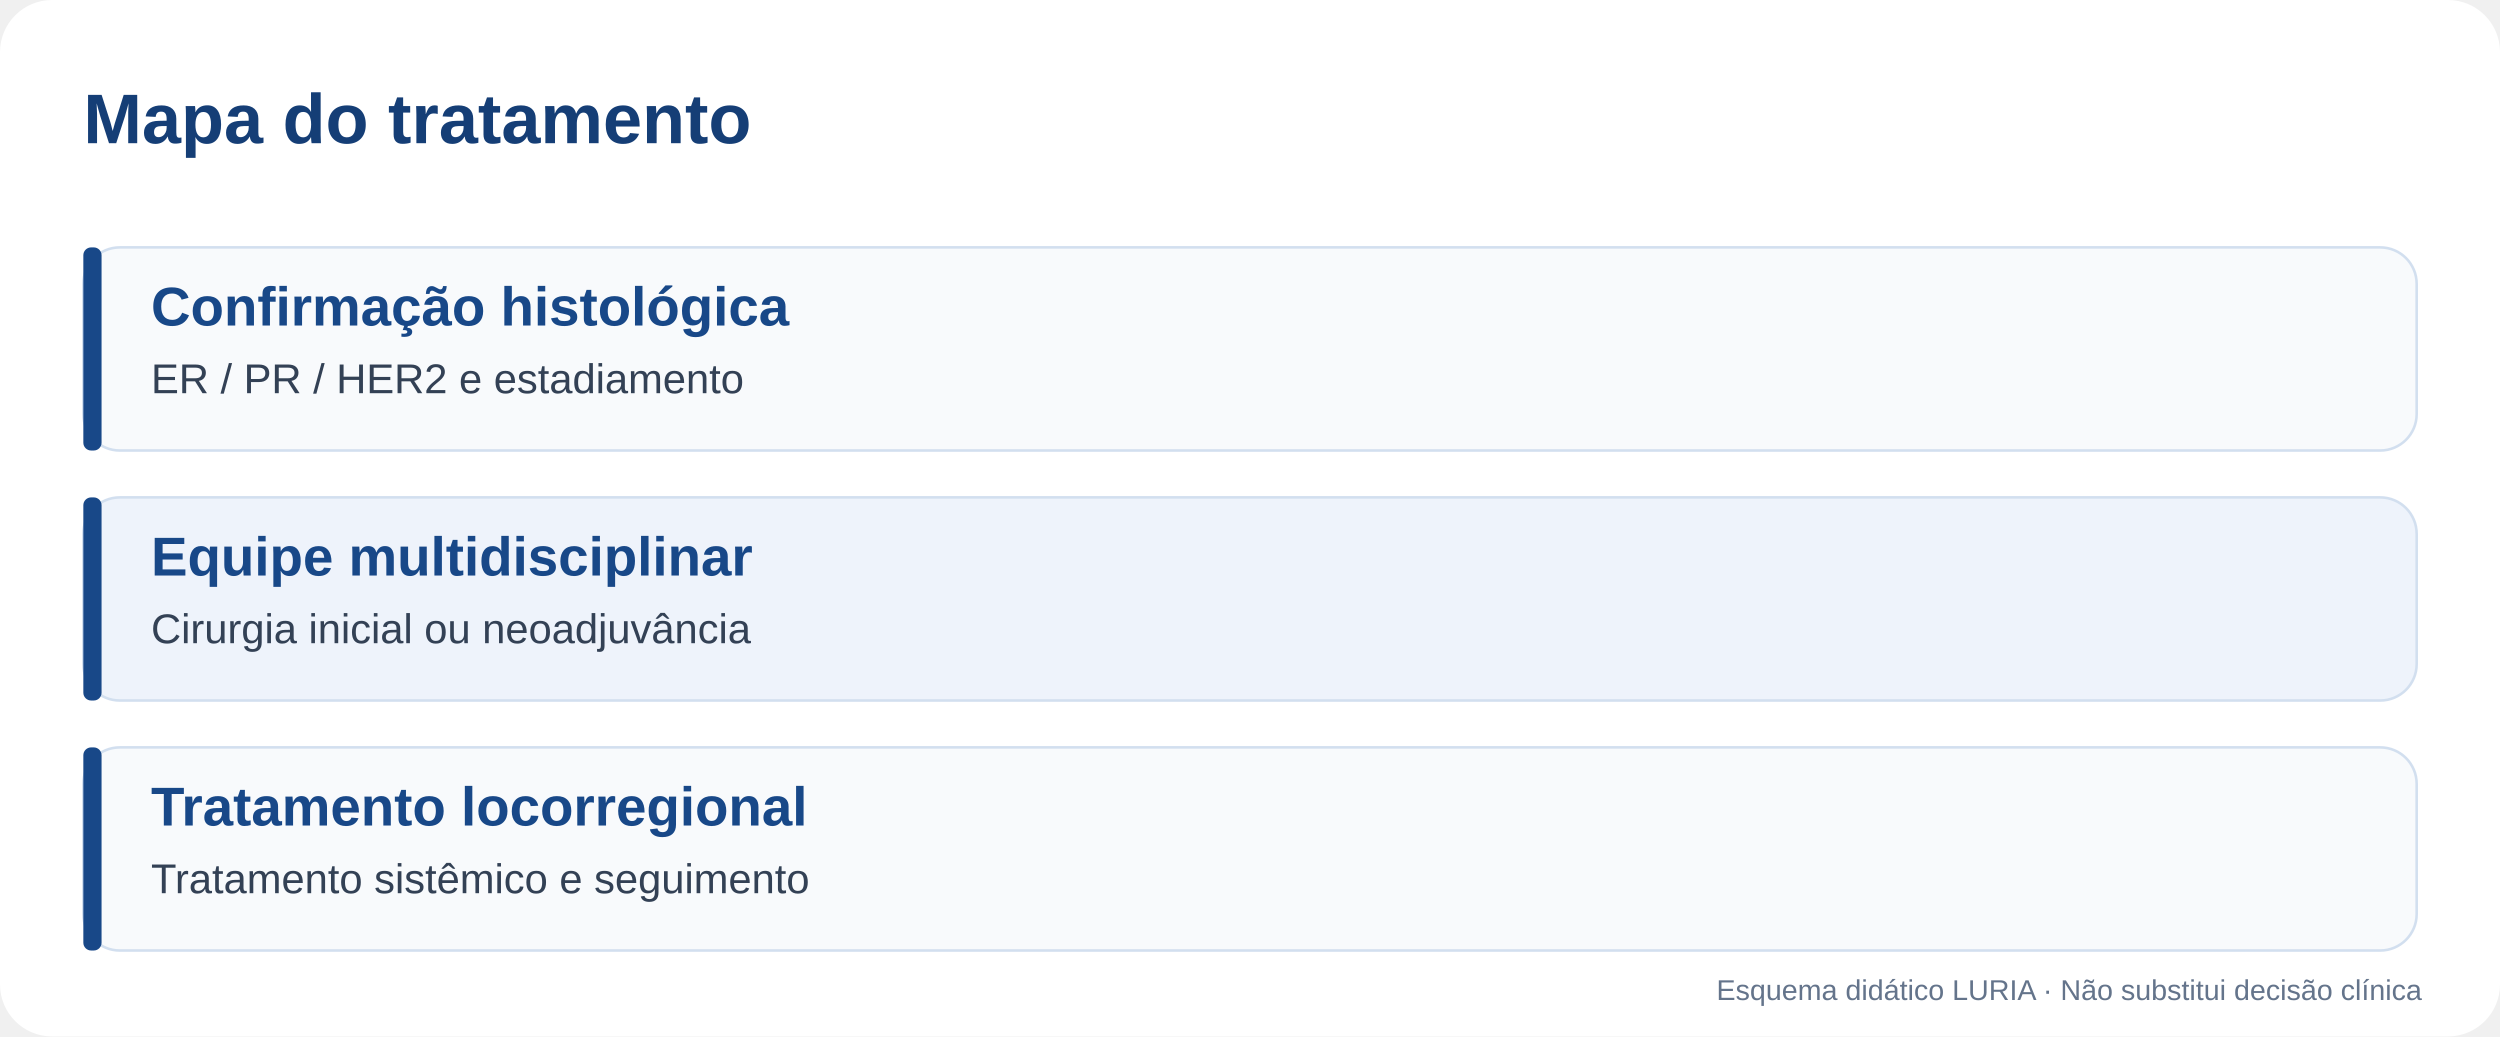
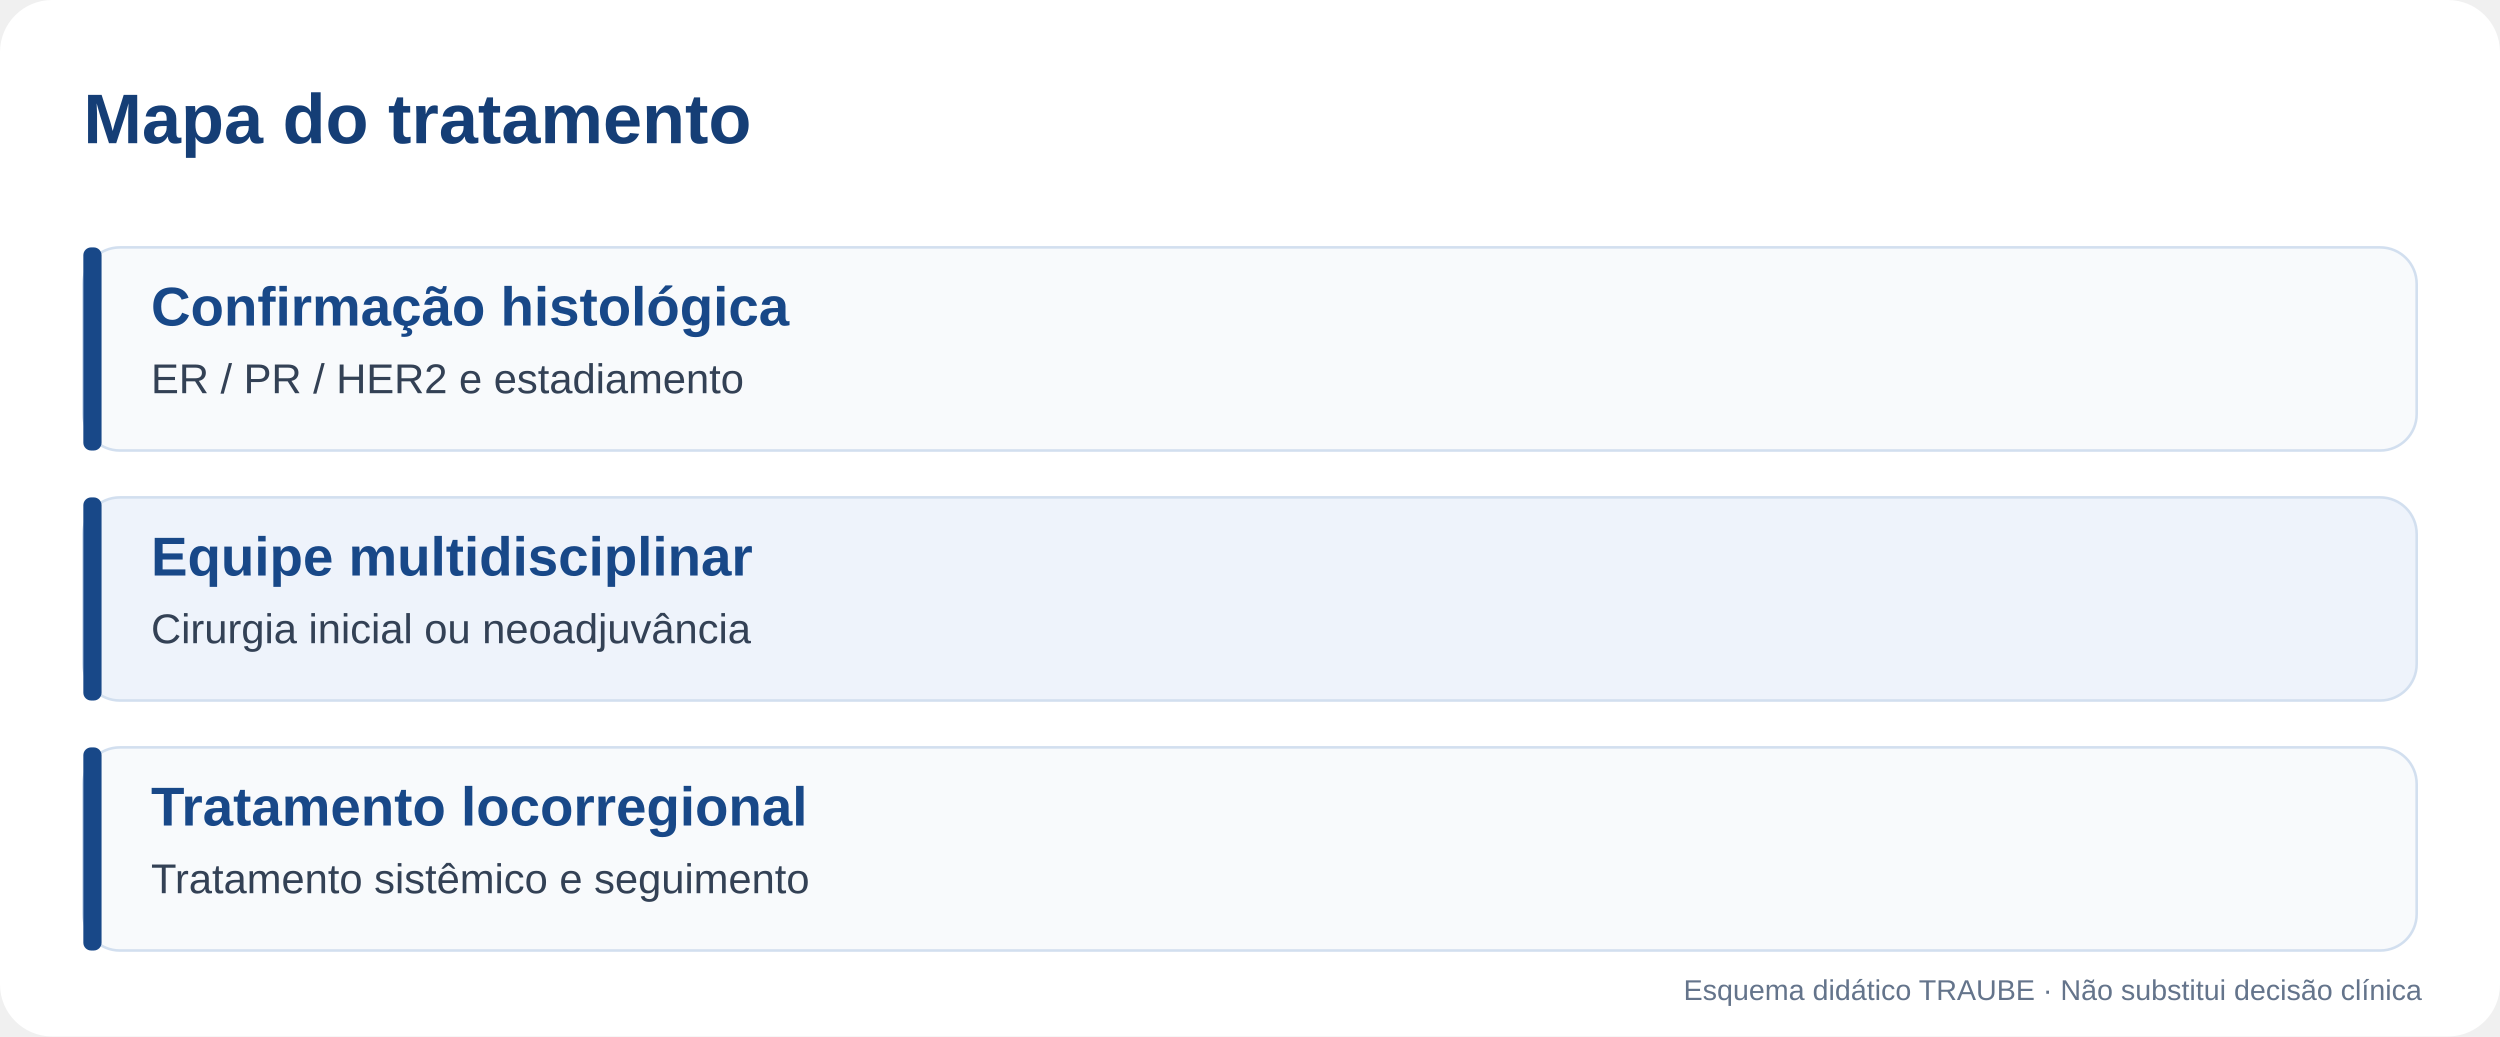
<svg xmlns="http://www.w3.org/2000/svg" viewBox="0 0 960 398" role="img" aria-label="Mapa do tratamento">
  <rect width="960" height="398" rx="20" fill="#ffffff" />
  <text x="32" y="55" fill="#153e76" font-size="27" font-weight="700" font-family="Arial,sans-serif">Mapa do tratamento</text>
  <g>
    <rect x="32" y="95" width="896" height="78" rx="14" fill="#f8fafc" stroke="#d2dfef" />
    <rect x="32" y="95" width="7" height="78" rx="3" fill="#184888" />
    <text x="58" y="125" font-family="Arial,sans-serif" font-size="21" font-weight="700" fill="#184888">Confirmação histológica</text>
    <text x="58" y="151" font-family="Arial,sans-serif" font-size="16" fill="#334155">ER / PR / HER2 e estadiamento</text>
  </g>
  <g>
    <rect x="32" y="191" width="896" height="78" rx="14" fill="#eef3fb" stroke="#d2dfef" />
    <rect x="32" y="191" width="7" height="78" rx="3" fill="#184888" />
    <text x="58" y="221" font-family="Arial,sans-serif" font-size="21" font-weight="700" fill="#184888">Equipe multidisciplinar</text>
    <text x="58" y="247" font-family="Arial,sans-serif" font-size="16" fill="#334155">Cirurgia inicial ou neoadjuvância</text>
  </g>
  <g>
    <rect x="32" y="287" width="896" height="78" rx="14" fill="#f8fafc" stroke="#d2dfef" />
    <rect x="32" y="287" width="7" height="78" rx="3" fill="#184888" />
    <text x="58" y="317" font-family="Arial,sans-serif" font-size="21" font-weight="700" fill="#184888">Tratamento locorregional</text>
    <text x="58" y="343" font-family="Arial,sans-serif" font-size="16" fill="#334155">Tratamento sistêmico e seguimento</text>
  </g>
-   <text x="930" y="384" text-anchor="end" font-family="Arial,sans-serif" font-size="11" fill="#64748b">Esquema didático LURIA · Não substitui decisão clínica</text>
+   <text x="930" y="384" text-anchor="end" font-family="Arial,sans-serif" font-size="11" fill="#64748b">Esquema didático TRAUBE · Não substitui decisão clínica</text>
</svg>
